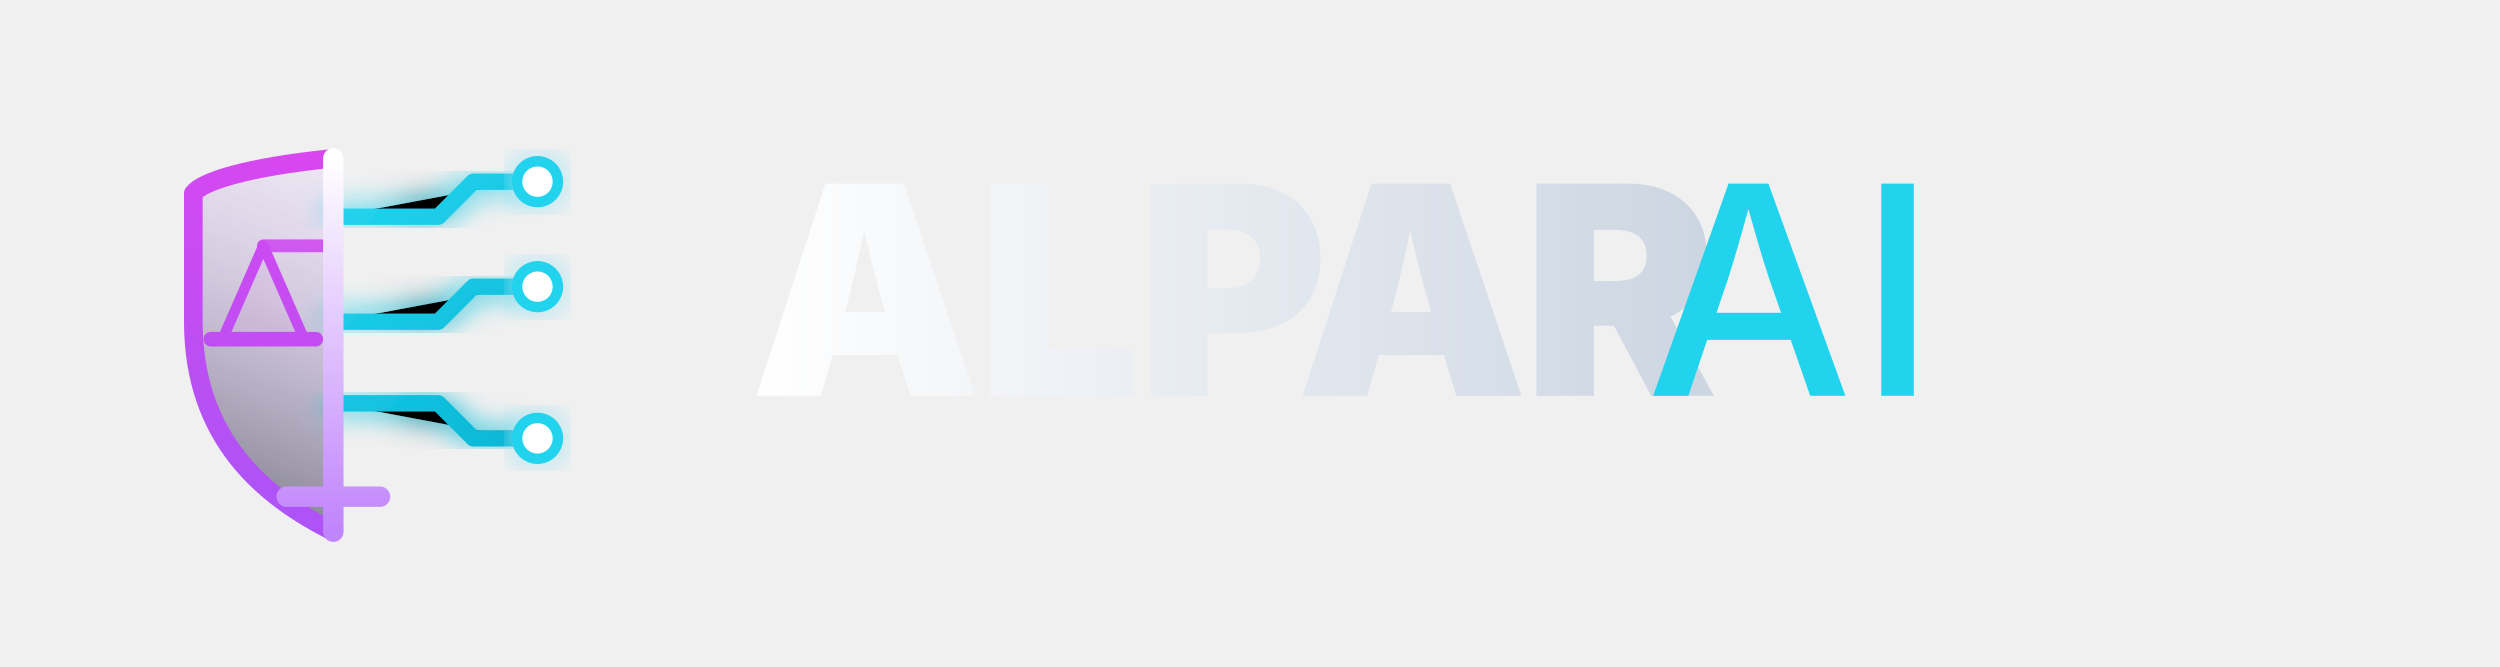
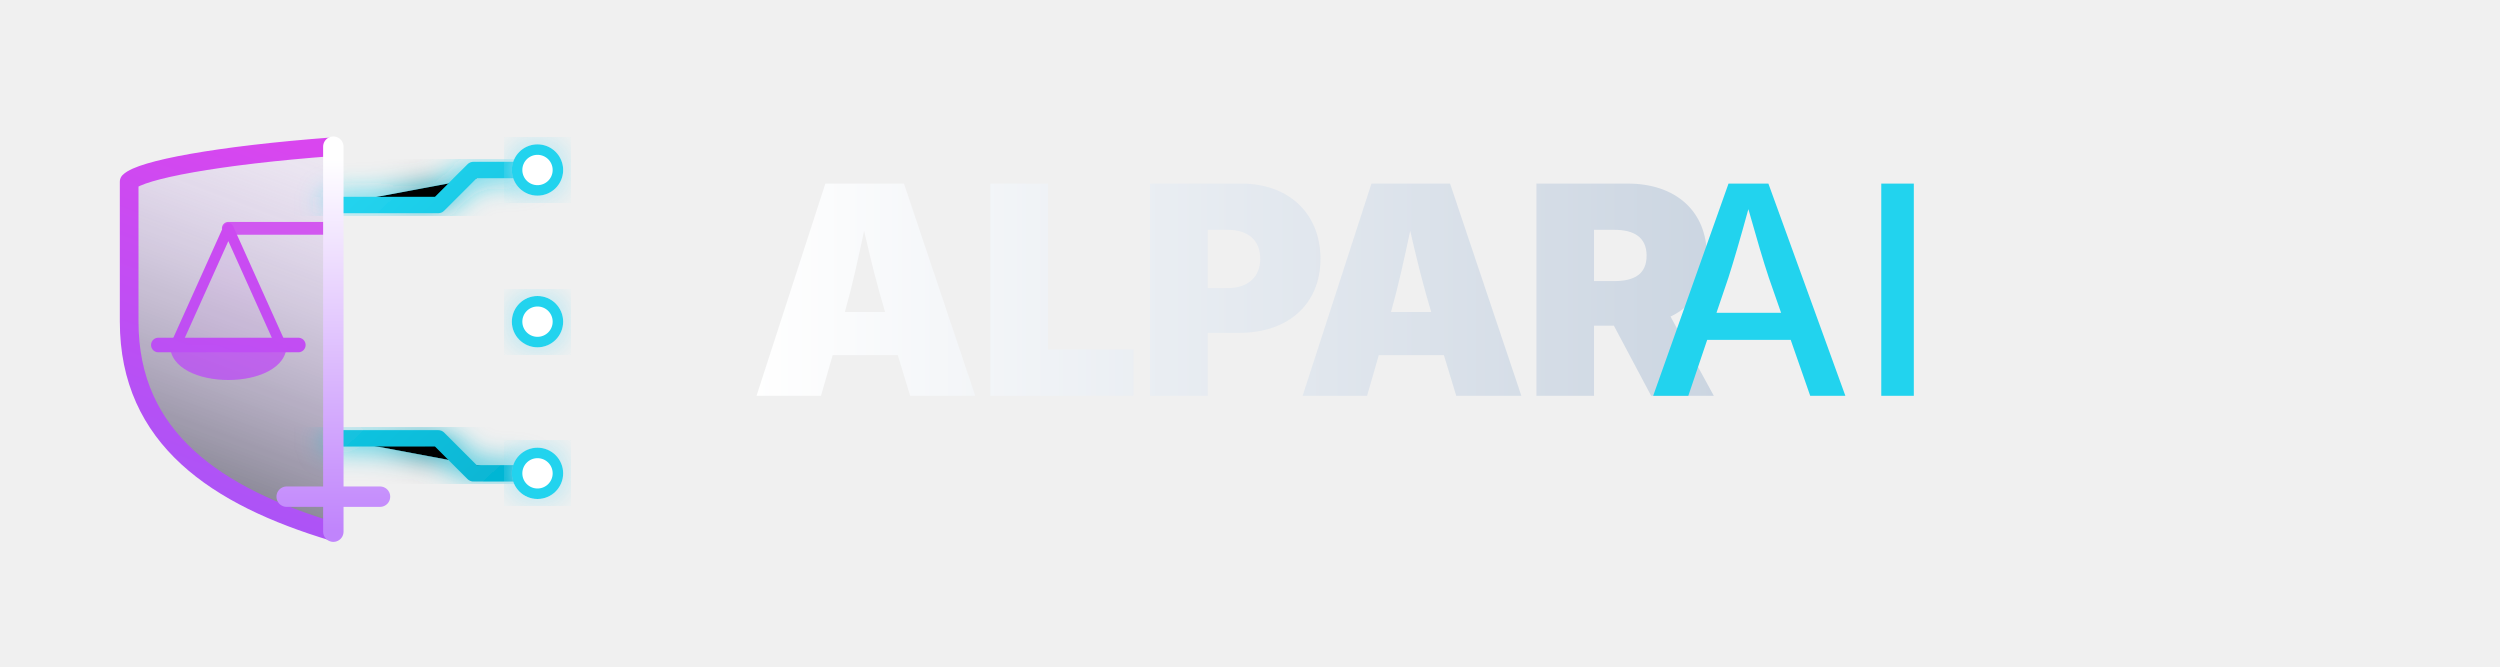
<svg xmlns="http://www.w3.org/2000/svg" viewBox="0 0 240 64" width="240" height="64" role="img" aria-label="ALPAR AI">
  <defs>
    <linearGradient id="logo-left-grad" x1="50" y1="20" x2="26" y2="84" gradientUnits="userSpaceOnUse">
      <stop offset="0%" stop-color="#d946ef" />
      <stop offset="100%" stop-color="#a855f7" />
    </linearGradient>
    <linearGradient id="logo-right-grad" x1="50" y1="30" x2="85" y2="68" gradientUnits="userSpaceOnUse">
      <stop offset="0%" stop-color="#22d3ee" />
      <stop offset="100%" stop-color="#06b6d4" />
    </linearGradient>
    <linearGradient id="logo-shield-fill-grad" x1="50" y1="20" x2="26" y2="84" gradientUnits="userSpaceOnUse">
      <stop offset="0%" stop-color="#c084fc" stop-opacity="0.08" />
      <stop offset="100%" stop-color="#0a0f1e" stop-opacity="0.55" />
    </linearGradient>
    <linearGradient id="logo-center-grad" x1="50" y1="20" x2="50" y2="84" gradientUnits="userSpaceOnUse">
      <stop offset="0%" stop-color="#ffffff" />
      <stop offset="100%" stop-color="#c084fc" />
    </linearGradient>
    <linearGradient id="alpar-text-grad" x1="0" y1="0" x2="1" y2="0">
      <stop offset="0%" stop-color="#ffffff" />
      <stop offset="100%" stop-color="#cbd5e1" />
    </linearGradient>
    <filter id="logo-glow" x="-30%" y="-30%" width="160%" height="160%">
      <feGaussianBlur stdDeviation="2.5" result="blur" />
      <feMerge>
        <feMergeNode in="blur" />
        <feMergeNode in="SourceGraphic" />
      </feMerge>
    </filter>
  </defs>
  <g transform="translate(4, 4) scale(0.56)">
-     <path d="M 50,20 C 35,21.5 27.5,24 26,26 V 48 C 26,68 38,78 50,84 Z" fill="url(#logo-shield-fill-grad)" stroke="url(#logo-left-grad)" stroke-width="3.2" stroke-linejoin="round" />
-     <path d="M 50,35 H 38" stroke="url(#logo-left-grad)" stroke-width="2.2" stroke-linecap="round" opacity="0.9" />
-     <path d="M 38,35 L 31,51 H 45 Z" stroke="url(#logo-left-grad)" stroke-width="1.8" stroke-linejoin="round" fill="#d946ef" fill-opacity="0.06" />
-     <path d="M 29,51 H 47" stroke="url(#logo-left-grad)" stroke-width="2.5" stroke-linecap="round" />
-     <path d="M 50,30 H 68 L 74,24 H 82" stroke="url(#logo-right-grad)" stroke-width="2.8" stroke-linecap="round" stroke-linejoin="round" filter="url(#logo-glow)" />
-     <circle cx="85" cy="24" r="3.5" fill="#ffffff" stroke="#22d3ee" stroke-width="1.8" filter="url(#logo-glow)" />
-     <path d="M 50,48 H 68 L 74,42 H 82" stroke="url(#logo-right-grad)" stroke-width="2.8" stroke-linecap="round" stroke-linejoin="round" filter="url(#logo-glow)" />
-     <circle cx="85" cy="42" r="3.5" fill="#ffffff" stroke="#22d3ee" stroke-width="1.8" filter="url(#logo-glow)" />
-     <path d="M 50,62 H 68 L 74,68 H 82" stroke="url(#logo-right-grad)" stroke-width="2.8" stroke-linecap="round" stroke-linejoin="round" filter="url(#logo-glow)" />
-     <circle cx="85" cy="68" r="3.5" fill="#ffffff" stroke="#22d3ee" stroke-width="1.8" filter="url(#logo-glow)" />
-     <path d="M 50,20 V 84" stroke="url(#logo-center-grad)" stroke-width="3.5" stroke-linecap="round" />
+     <path d="M 50,18 C 30,19.5 17,22 15,24 V 48 C 15,68 30,78 50,84 Z" fill="url(#logo-shield-fill-grad)" stroke="url(#logo-left-grad)" stroke-width="3.2" stroke-linejoin="round" />
+     <path d="M 50,32 H 32" stroke="url(#logo-left-grad)" stroke-width="2.2" stroke-linecap="round" opacity="0.9" />
+     <path d="M 32,32 L 23,52 L 41,52 Z" stroke="url(#logo-left-grad)" stroke-width="1.8" stroke-linejoin="round" fill="url(#logo-left-grad)" fill-opacity="0.06" />
+     <path d="M 20,52 H 44" stroke="url(#logo-left-grad)" stroke-width="2.5" stroke-linecap="round" />
+     <path d="M 22,52 C 22,60 42,60 42,52 Z" fill="url(#logo-left-grad)" fill-opacity="0.8" />
+     <path d="M 50,28 H 68 L 74,22 H 82" stroke="url(#logo-right-grad)" stroke-width="2.8" stroke-linecap="round" stroke-linejoin="round" filter="url(#logo-glow)" />
+     <circle cx="85" cy="22" r="3.5" fill="#ffffff" stroke="#22d3ee" stroke-width="1.8" filter="url(#logo-glow)" />
+     <path d="M 50,48 H 82" stroke="url(#logo-right-grad)" stroke-width="2.8" stroke-linecap="round" stroke-linejoin="round" filter="url(#logo-glow)" />
+     <circle cx="85" cy="48" r="3.5" fill="#ffffff" stroke="#22d3ee" stroke-width="1.8" filter="url(#logo-glow)" />
+     <path d="M 50,68 H 68 L 74,74 H 82" stroke="url(#logo-right-grad)" stroke-width="2.8" stroke-linecap="round" stroke-linejoin="round" filter="url(#logo-glow)" />
+     <circle cx="85" cy="74" r="3.5" fill="#ffffff" stroke="#22d3ee" stroke-width="1.8" filter="url(#logo-glow)" />
+     <path d="M 50,18 V 84" stroke="url(#logo-center-grad)" stroke-width="3.5" stroke-linecap="round" />
    <path d="M 42,78 H 58" stroke="url(#logo-center-grad)" stroke-width="3.5" stroke-linecap="round" />
  </g>
  <g transform="translate(72, 0)" font-family="Inter, -apple-system, BlinkMacSystemFont, 'Segoe UI', system-ui, sans-serif" font-weight="900" letter-spacing="-0.5">
    <text x="0" y="38" font-size="28" fill="url(#alpar-text-grad)">ALPAR</text>
    <text x="86" y="38" font-size="28" font-weight="500" fill="#22d3ee" letter-spacing="0.5">AI</text>
  </g>
</svg>
